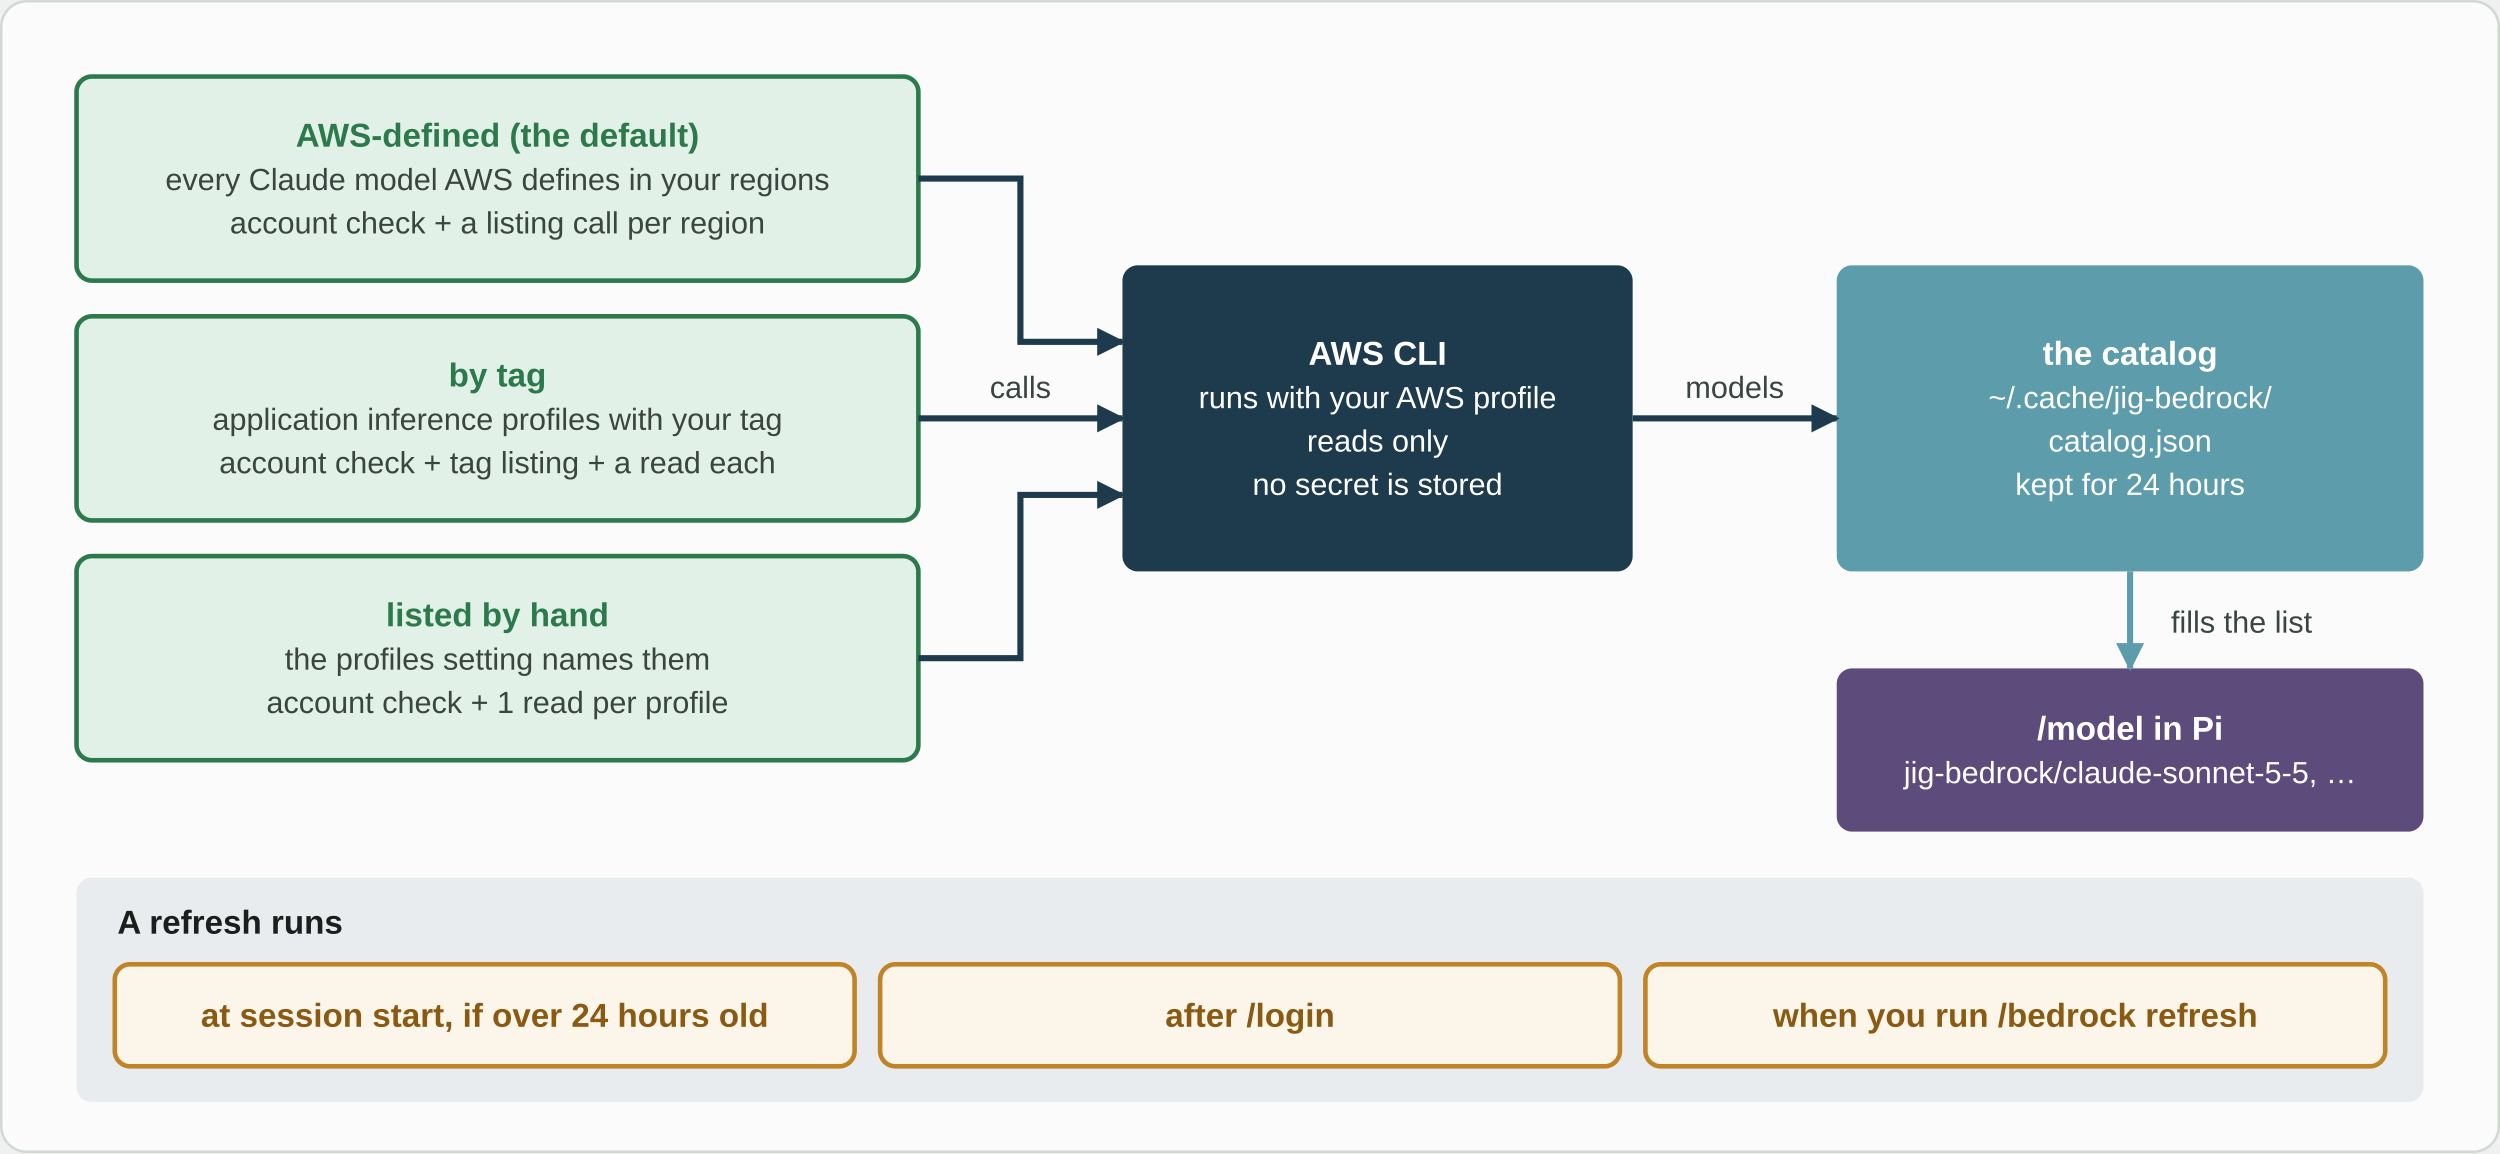
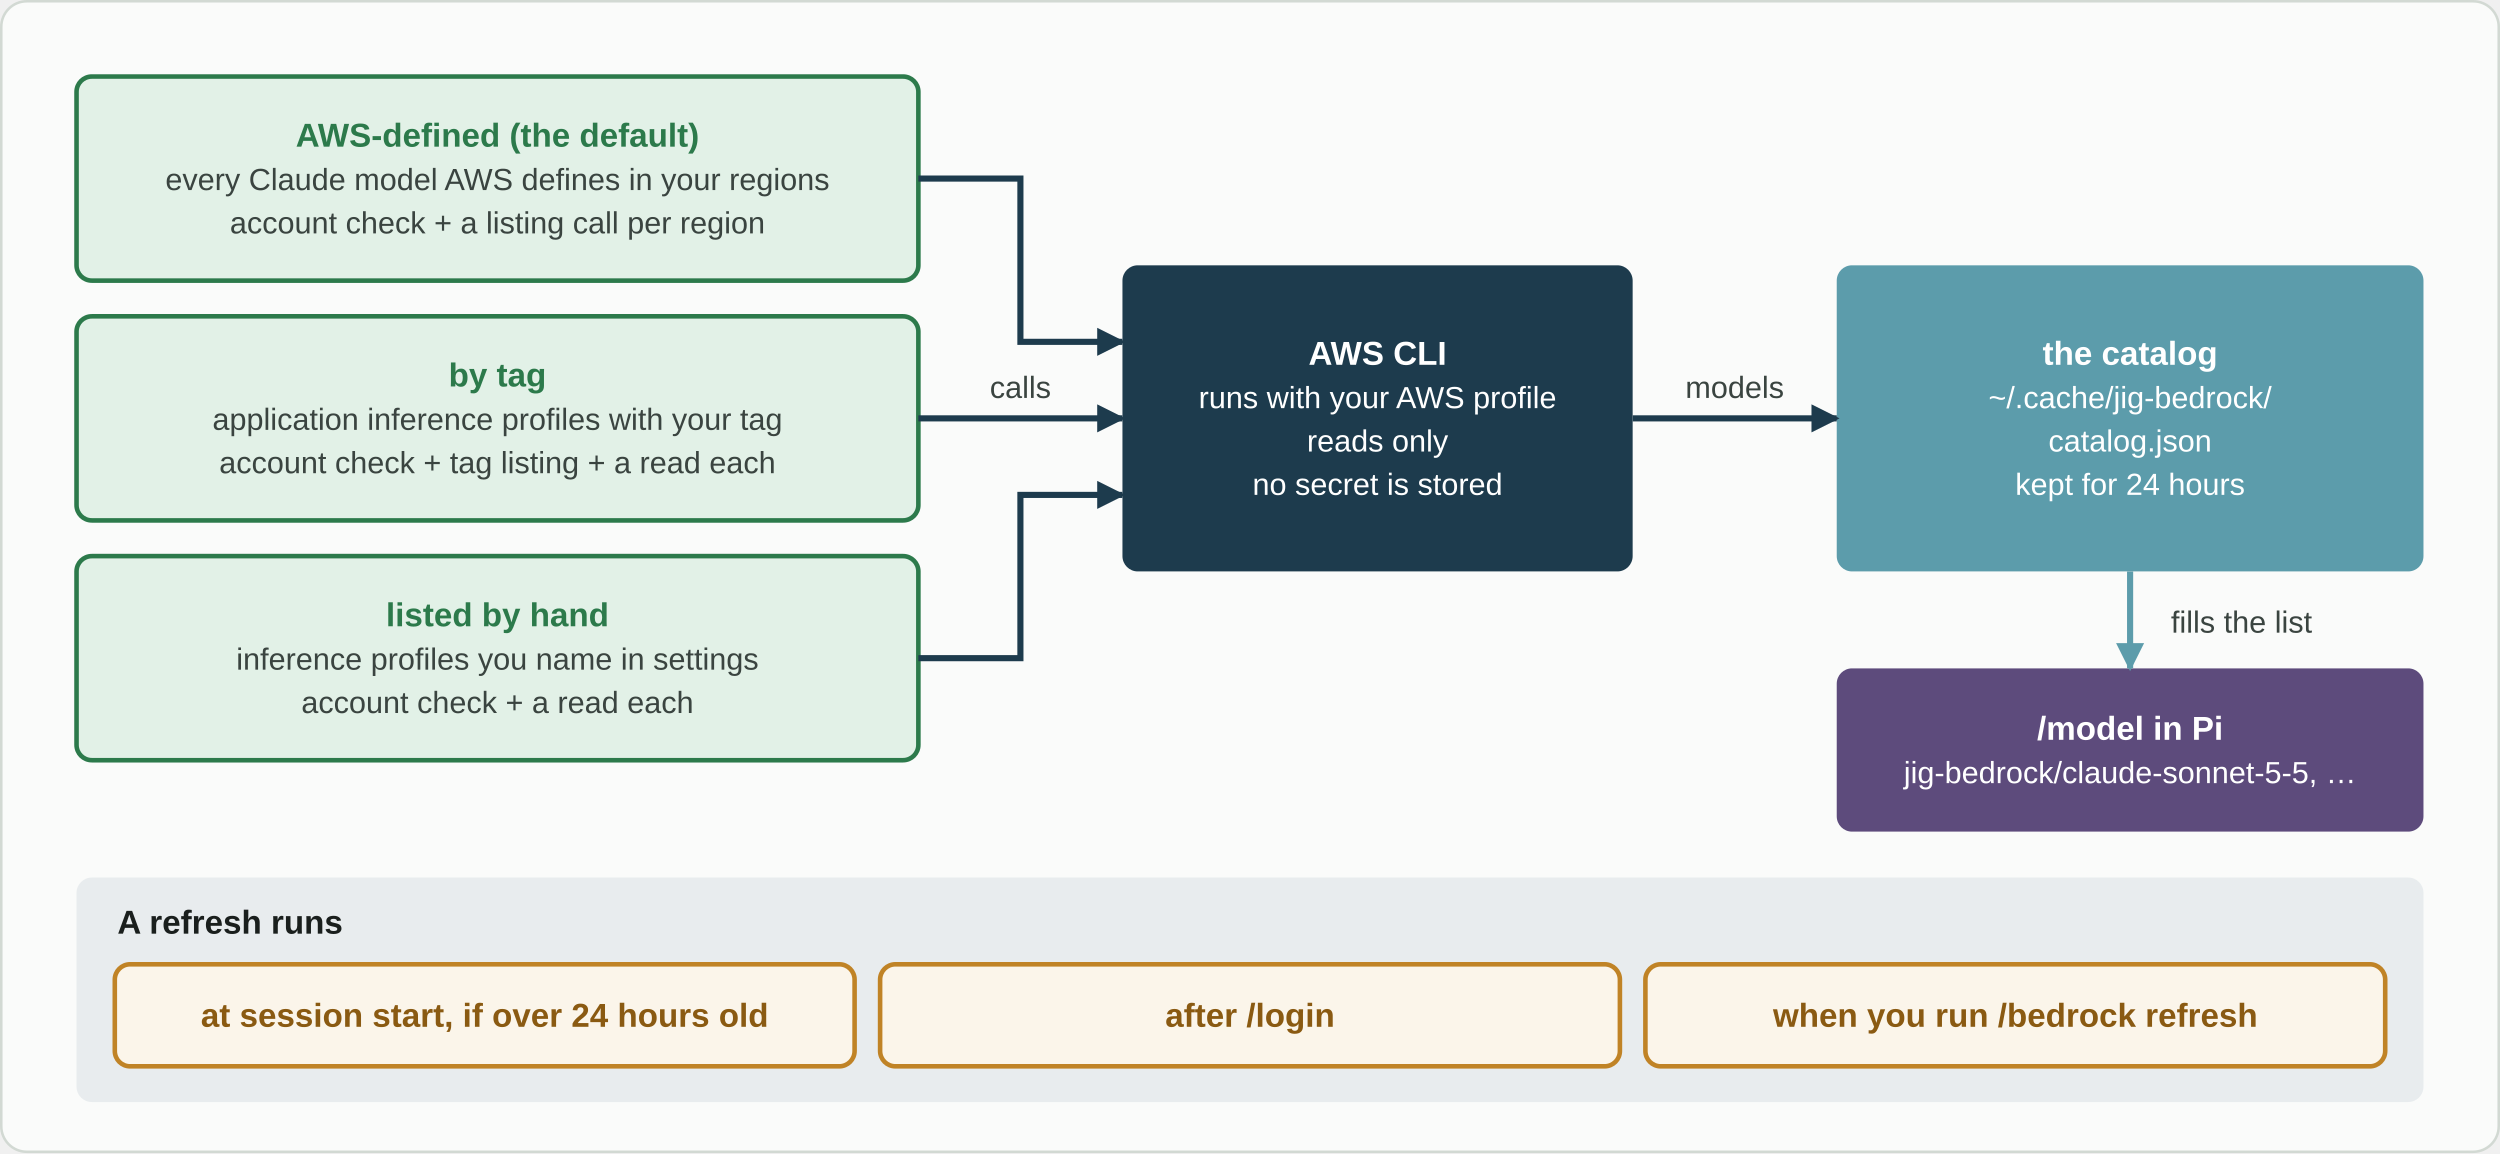
- <svg xmlns="http://www.w3.org/2000/svg" width="980" height="452" viewBox="0 0 980 452" role="img" aria-label="How the models are found. There are three ways. AWS-defined, the default: every Claude inference profile AWS defines in your regions, found with one account check and a listing call per region. By tag: the application inference profiles that carry your tag, found with an account check, a tag listing per region and one read for each profile. Listed by hand: the profiles setting names them, with an account check and one read for each. All three run the AWS CLI with your AWS profile and only read; no secret is stored. The result is the catalog, the file catalog.json in the cache folder jig-bedrock, kept for 24 hours, and it fills the model list of Pi. A refresh runs at session start when the catalog is over 24 hours old, after login, and when you run bedrock refresh." font-family="IBM Plex Sans, Segoe UI, Arial, sans-serif">
+ <svg xmlns="http://www.w3.org/2000/svg" width="980" height="452" viewBox="0 0 980 452" role="img" aria-label="How the models are found. There are three ways. AWS-defined, the default: every Claude inference profile AWS defines in your regions, found with one account check and a listing call per region. By tag: the application inference profiles that carry your tag, found with an account check, a tag listing per region and one read for each. Listed by hand: the inference profiles you name in the settings, found with an account check and one read for each. All three run the AWS CLI with your AWS profile and only read; no secret is stored. The result is the catalog, the file catalog.json in the cache folder jig-bedrock, kept for 24 hours, and it fills the model list of Pi. A refresh runs at session start when the catalog is over 24 hours old, after login, and when you run bedrock refresh." font-family="IBM Plex Sans, Segoe UI, Arial, sans-serif">
  <rect x="0.5" y="0.5" width="979" height="451" rx="10" fill="#FAFBFA" stroke="#D2D9D3" />
  <defs>
    <marker id="discovery-head-1d3b4d-11" viewBox="0 0 10 10" refX="9" refY="5" markerUnits="userSpaceOnUse" markerWidth="11" markerHeight="11" orient="auto">
      <path d="M0,0 L10,5 L0,10 z" fill="#1D3B4D" />
    </marker>
    <marker id="discovery-head-5c9cab-11" viewBox="0 0 10 10" refX="9" refY="5" markerUnits="userSpaceOnUse" markerWidth="11" markerHeight="11" orient="auto">
      <path d="M0,0 L10,5 L0,10 z" fill="#5C9CAB" />
    </marker>
  </defs>
  <rect x="30" y="30" width="330" height="80" rx="6" fill="#E2F1E7" stroke="#2C7A4B" stroke-width="1.8" />
  <text x="195" y="57.5" font-size="13" fill="#2C7A4B" font-weight="700" text-anchor="middle">AWS-defined (the default)</text>
  <text x="195" y="74.5" font-size="12" fill="#3A4440" text-anchor="middle">every Claude model AWS defines in your regions</text>
  <text x="195" y="91.5" font-size="12" fill="#3A4440" text-anchor="middle">account check + a listing call per region</text>
  <rect x="30" y="124" width="330" height="80" rx="6" fill="#E2F1E7" stroke="#2C7A4B" stroke-width="1.8" />
  <text x="195" y="151.5" font-size="13" fill="#2C7A4B" font-weight="700" text-anchor="middle">by tag</text>
  <text x="195" y="168.5" font-size="12" fill="#3A4440" text-anchor="middle">application inference profiles with your tag</text>
  <text x="195" y="185.5" font-size="12" fill="#3A4440" text-anchor="middle">account check + tag listing + a read each</text>
  <rect x="30" y="218" width="330" height="80" rx="6" fill="#E2F1E7" stroke="#2C7A4B" stroke-width="1.8" />
  <text x="195" y="245.5" font-size="13" fill="#2C7A4B" font-weight="700" text-anchor="middle">listed by hand</text>
-   <text x="195" y="262.5" font-size="12" fill="#3A4440" text-anchor="middle">the profiles setting names them</text>
-   <text x="195" y="279.5" font-size="12" fill="#3A4440" text-anchor="middle">account check + 1 read per profile</text>
+   <text x="195" y="262.5" font-size="12" fill="#3A4440" text-anchor="middle">inference profiles you name in settings</text>
+   <text x="195" y="279.5" font-size="12" fill="#3A4440" text-anchor="middle">account check + a read each</text>
  <rect x="440" y="104" width="200" height="120" rx="6" fill="#1D3B4D" />
  <text x="540" y="143.0" font-size="13" fill="#FFFFFF" font-weight="700" text-anchor="middle">AWS CLI</text>
  <text x="540" y="160.0" font-size="12" fill="#FFFFFF" text-anchor="middle">runs with your AWS profile</text>
  <text x="540" y="177.0" font-size="12" fill="#FFFFFF" text-anchor="middle">reads only</text>
  <text x="540" y="194.0" font-size="12" fill="#FFFFFF" text-anchor="middle">no secret is stored</text>
  <path d="M360 70 H400 V134 H440" fill="none" stroke="#1D3B4D" stroke-width="2.4" marker-end="url(#discovery-head-1d3b4d-11)" />
  <path d="M360 164 H440" fill="none" stroke="#1D3B4D" stroke-width="2.4" marker-end="url(#discovery-head-1d3b4d-11)" />
  <path d="M360 258 H400 V194 H440" fill="none" stroke="#1D3B4D" stroke-width="2.4" marker-end="url(#discovery-head-1d3b4d-11)" />
  <text x="400" y="156" font-size="12" fill="#3A4440" text-anchor="middle">calls</text>
  <rect x="720" y="104" width="230" height="120" rx="6" fill="#5C9CAB" />
  <text x="835" y="143.0" font-size="13" fill="#FFFFFF" font-weight="700" text-anchor="middle">the catalog</text>
  <text x="835" y="160.0" font-size="12" fill="#FFFFFF" text-anchor="middle">~/.cache/jig-bedrock/</text>
  <text x="835" y="177.0" font-size="12" fill="#FFFFFF" text-anchor="middle">catalog.json</text>
  <text x="835" y="194.0" font-size="12" fill="#FFFFFF" text-anchor="middle">kept for 24 hours</text>
  <path d="M640 164 H720" fill="none" stroke="#1D3B4D" stroke-width="2.4" marker-end="url(#discovery-head-1d3b4d-11)" />
  <text x="680" y="156" font-size="12" fill="#3A4440" text-anchor="middle">models</text>
  <rect x="720" y="262" width="230" height="64" rx="6" fill="#5D4B7C" />
  <text x="835" y="290.0" font-size="13" fill="#FFFFFF" font-weight="700" text-anchor="middle">/model in Pi</text>
  <text x="835" y="307.0" font-size="12" fill="#FFFFFF" text-anchor="middle">jig-bedrock/claude-sonnet-5-5, …</text>
  <path d="M835 224 V262" fill="none" stroke="#5C9CAB" stroke-width="2.4" marker-end="url(#discovery-head-5c9cab-11)" />
  <text x="851" y="248" font-size="12" fill="#3A4440">fills the list</text>
  <rect x="30" y="344" width="920" height="88" rx="6" fill="#E8ECEE" />
  <text x="46" y="366" font-size="13" fill="#1A1F1D" font-weight="700">A refresh runs</text>
  <rect x="45" y="378" width="290" height="40" rx="6" fill="#FBF5EA" stroke="#C08326" stroke-width="1.8" />
  <text x="190" y="402.5" font-size="13" fill="#8A5A12" font-weight="700" text-anchor="middle">at session start, if over 24 hours old</text>
  <rect x="345" y="378" width="290" height="40" rx="6" fill="#FBF5EA" stroke="#C08326" stroke-width="1.8" />
  <text x="490" y="402.5" font-size="13" fill="#8A5A12" font-weight="700" text-anchor="middle">after /login</text>
  <rect x="645" y="378" width="290" height="40" rx="6" fill="#FBF5EA" stroke="#C08326" stroke-width="1.8" />
  <text x="790" y="402.5" font-size="13" fill="#8A5A12" font-weight="700" text-anchor="middle">when you run /bedrock refresh</text>
</svg>
